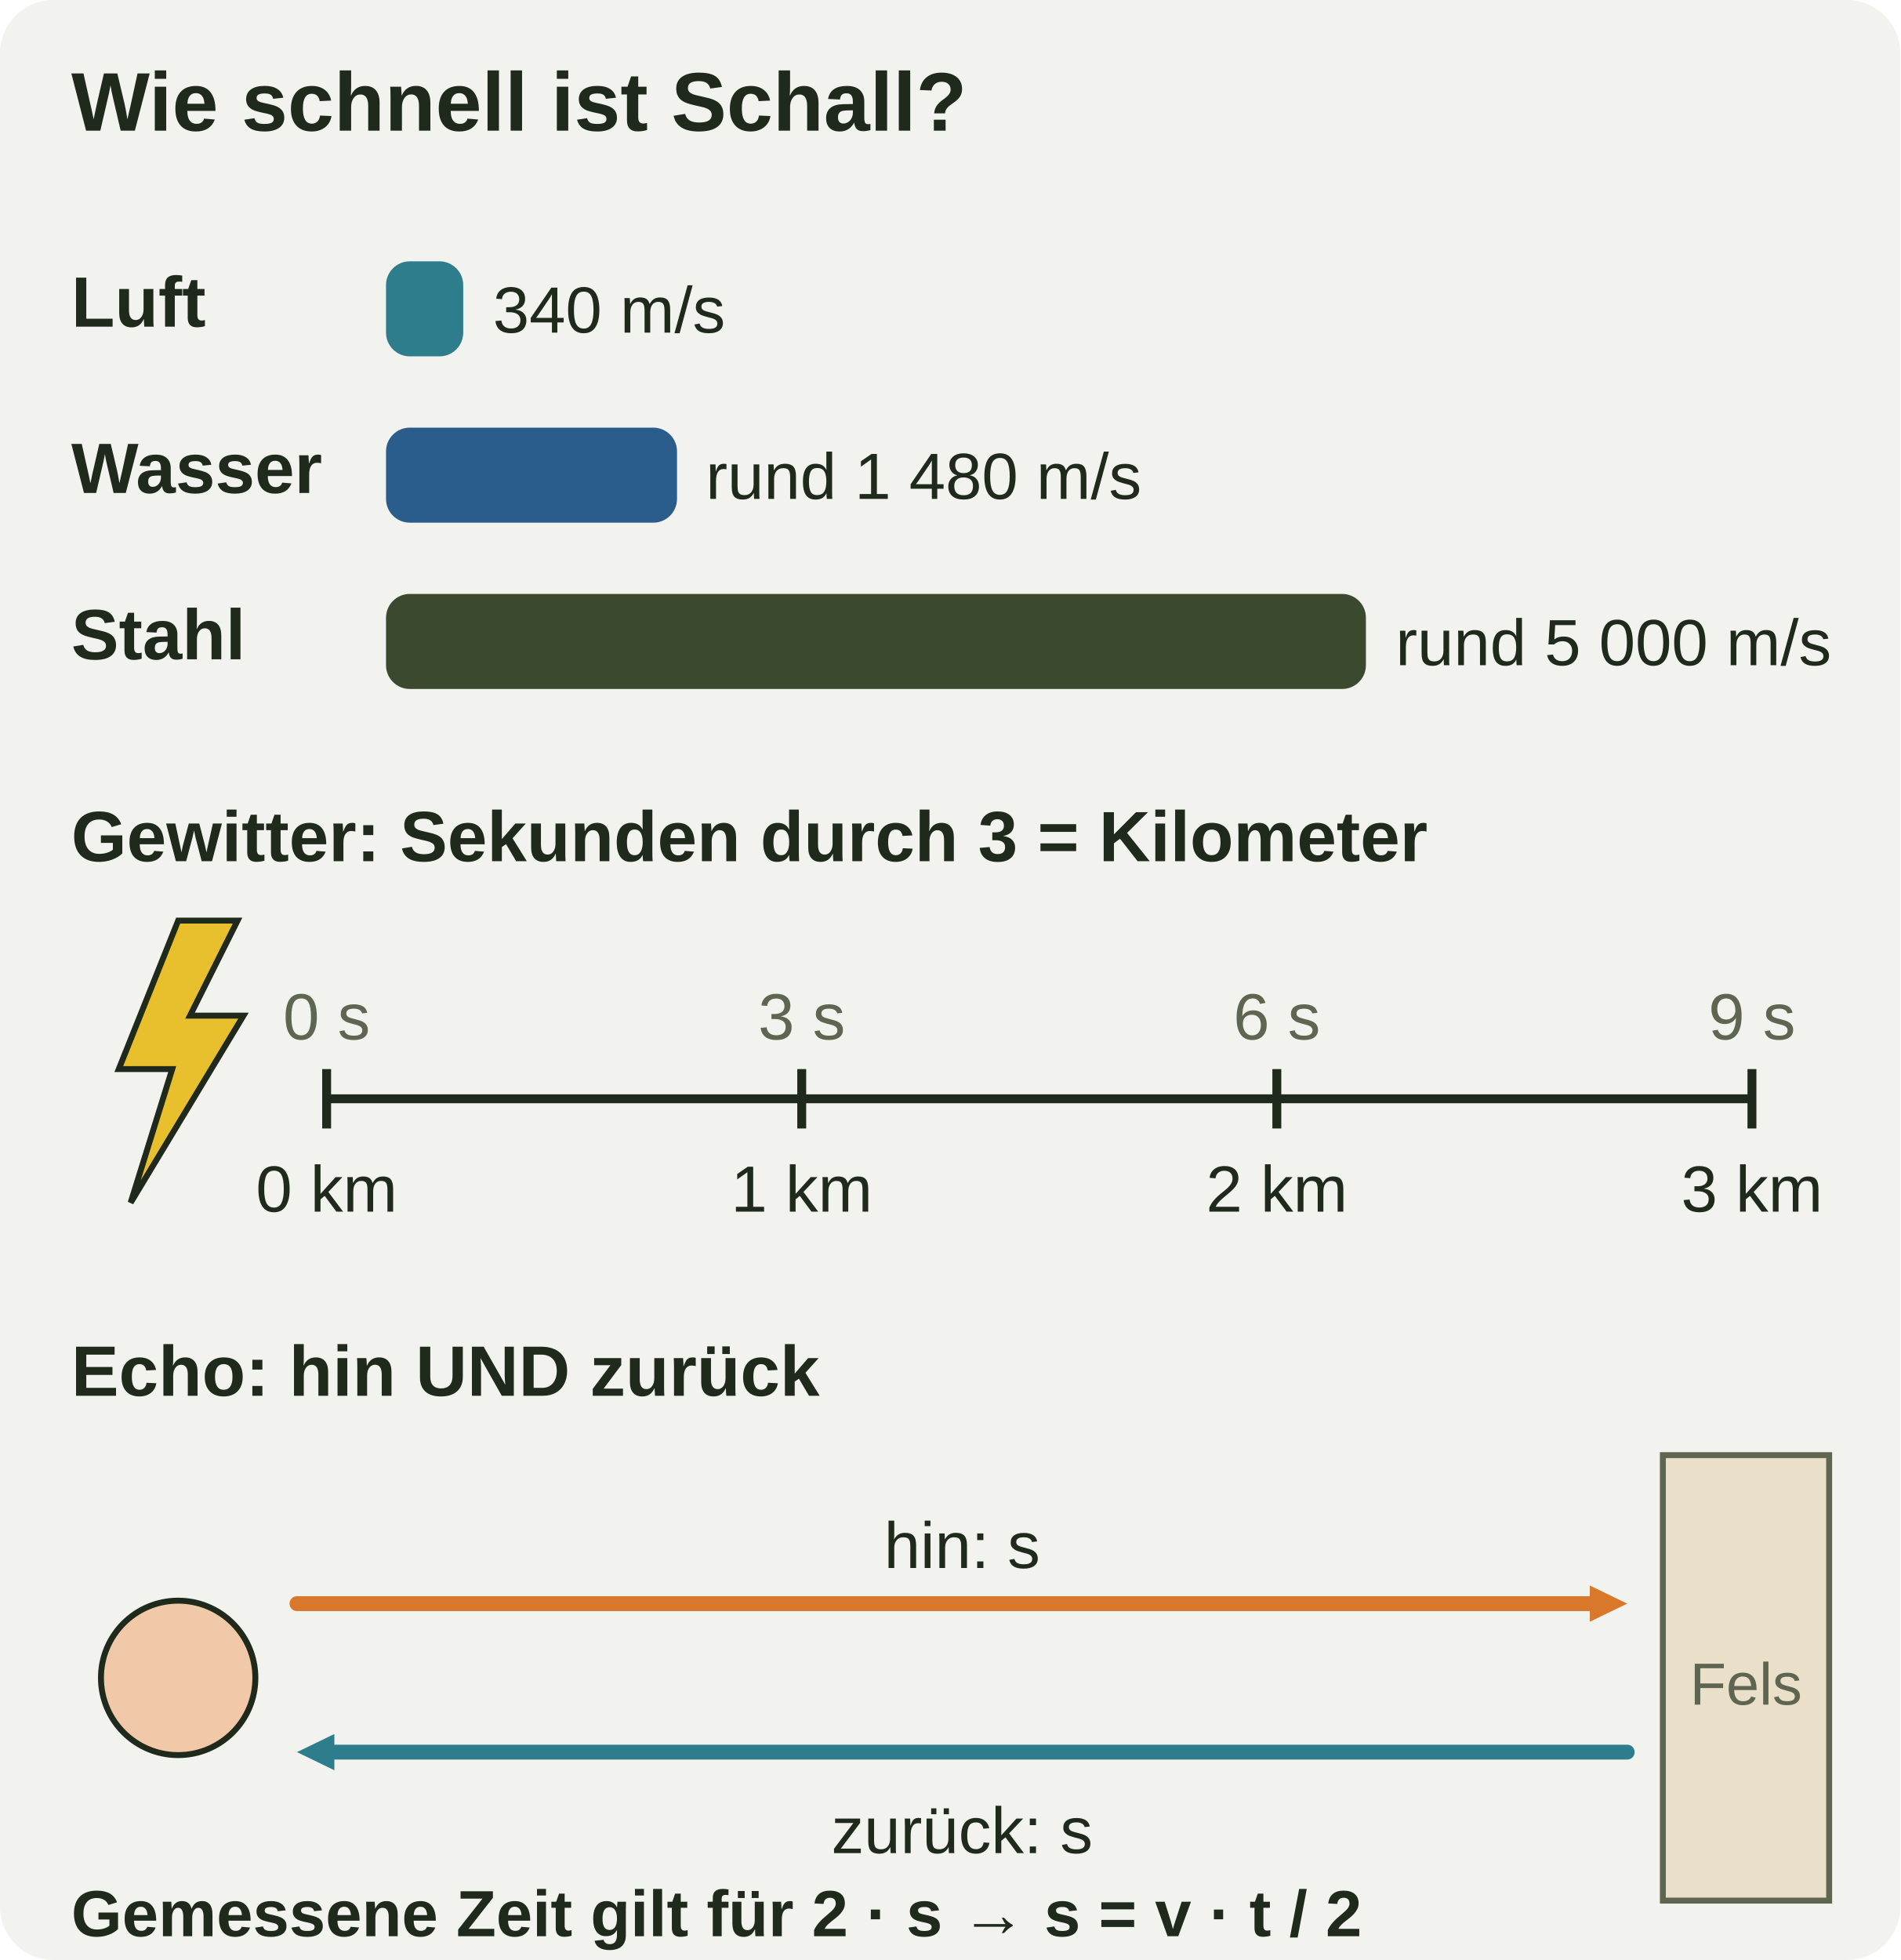
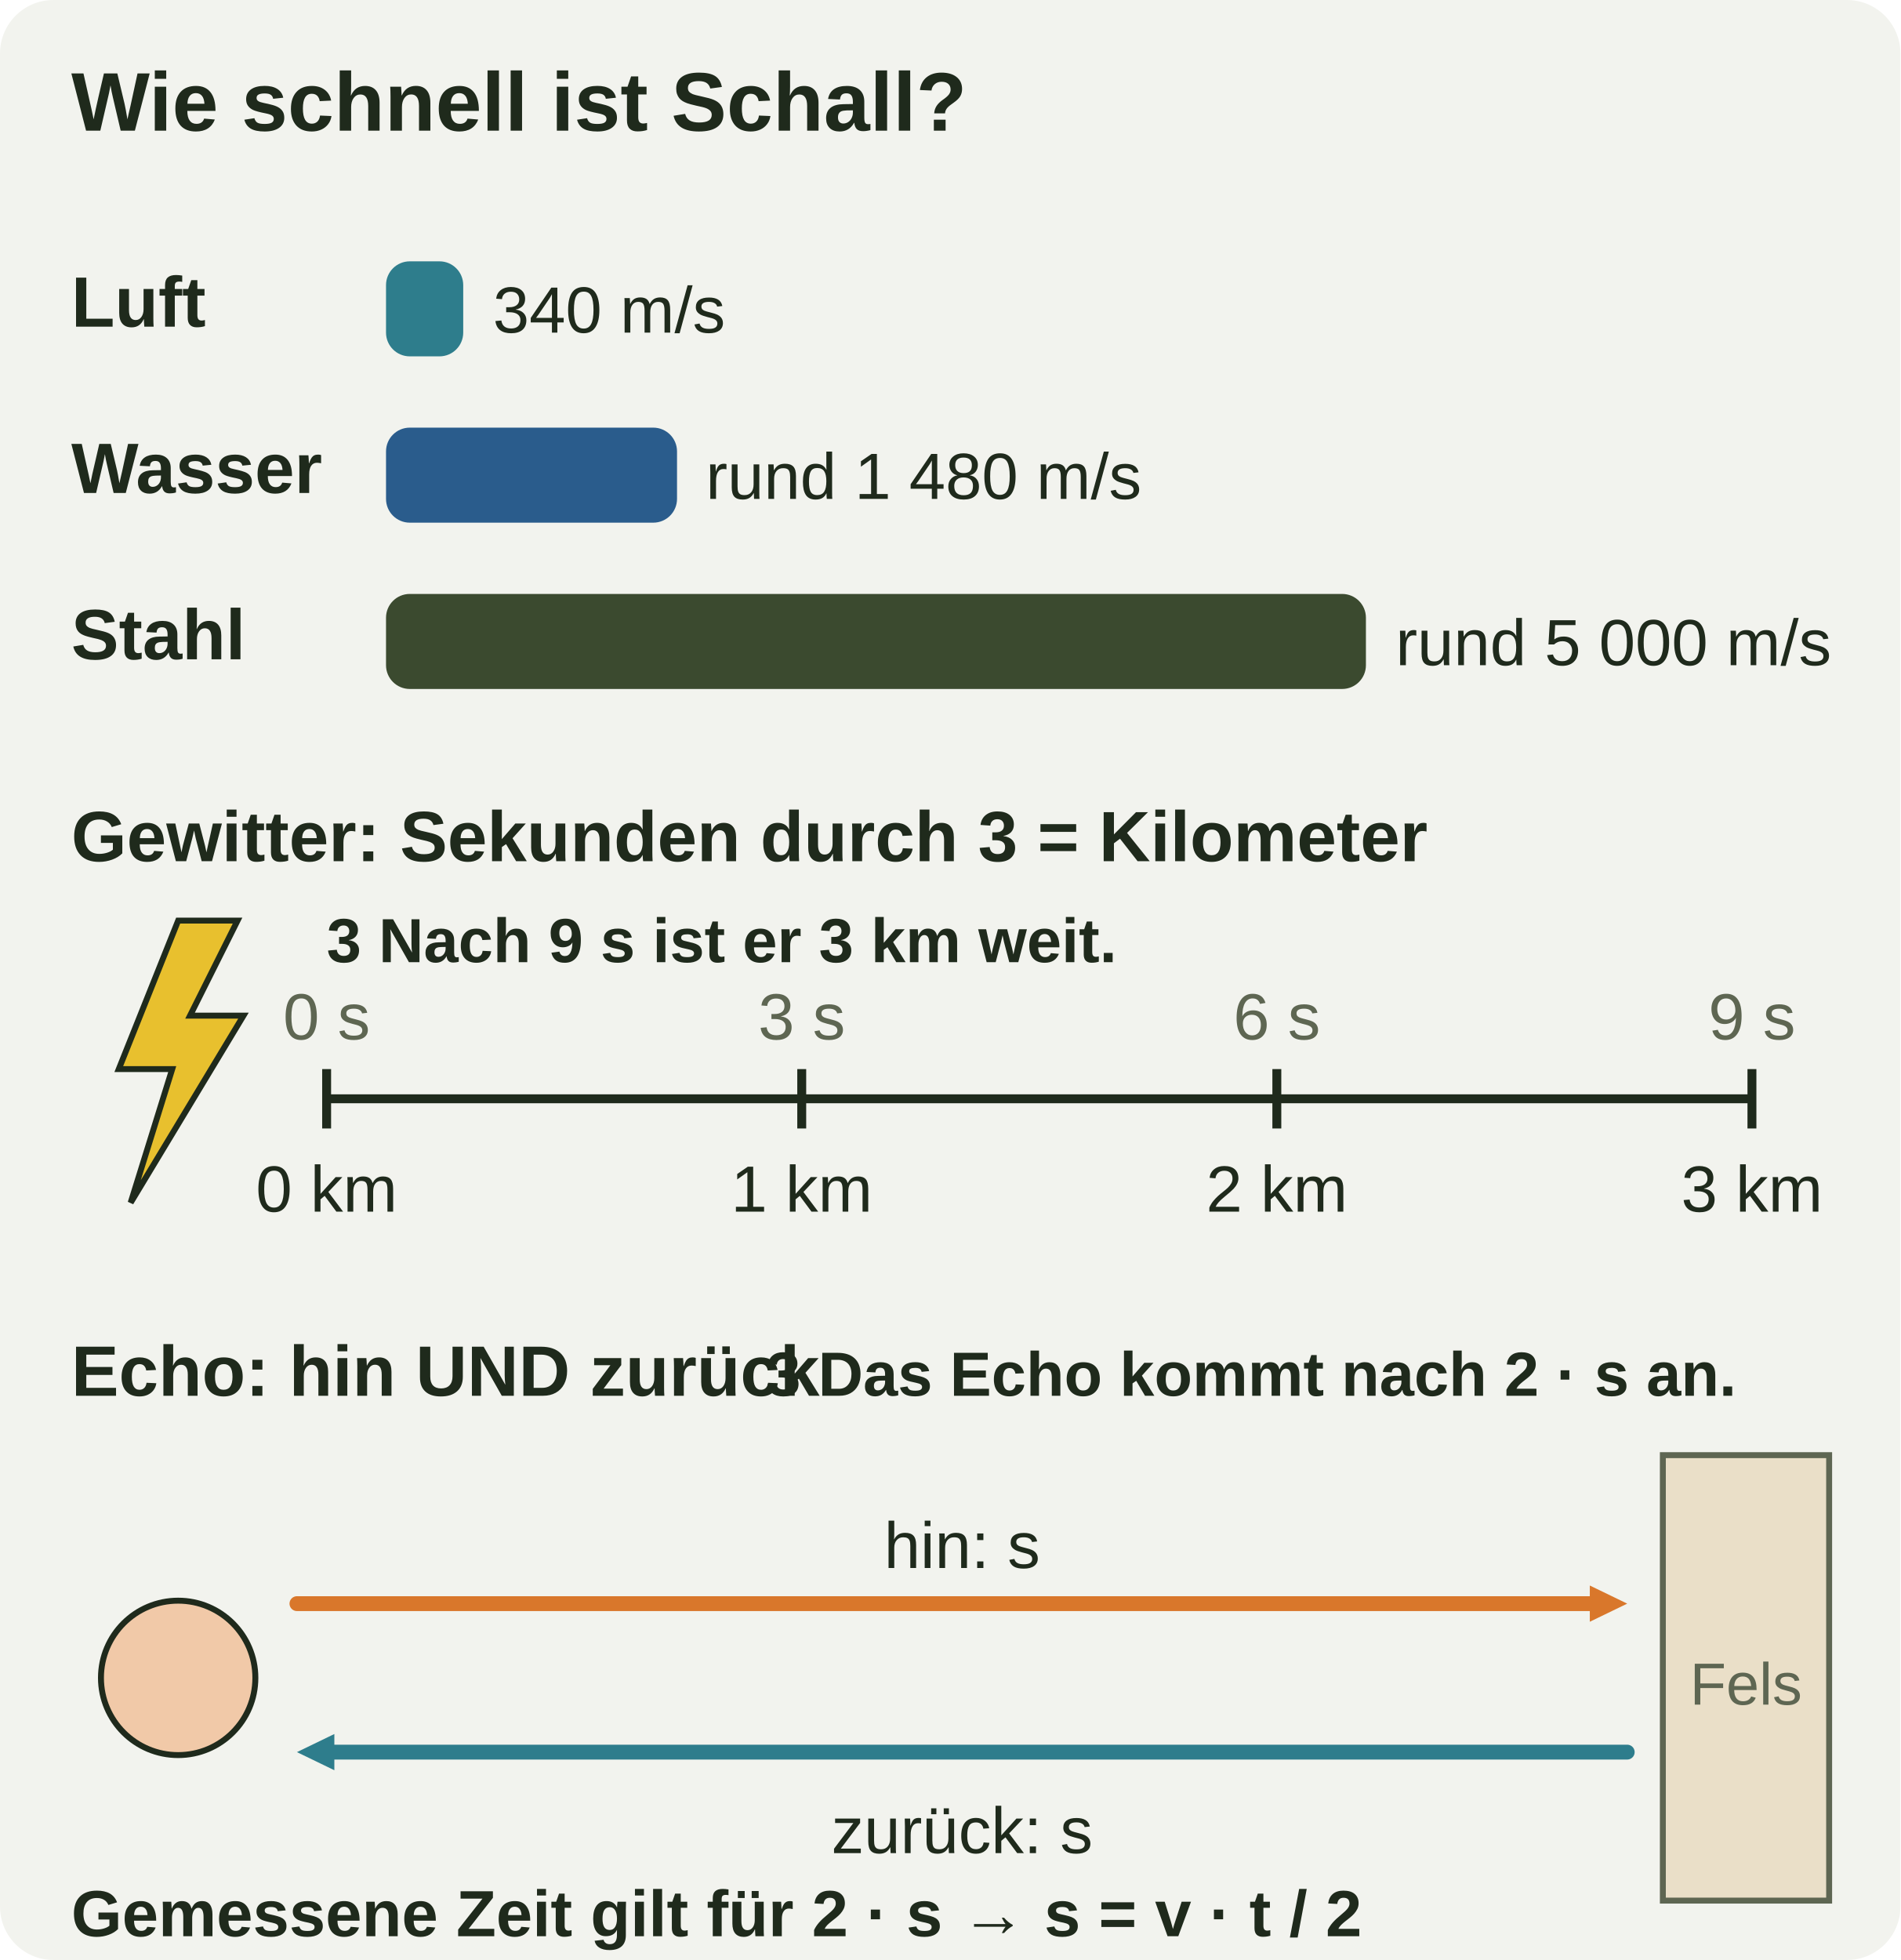
- <svg xmlns="http://www.w3.org/2000/svg" viewBox="0 0 640 660" width="640" height="660" role="img" aria-label="Schallgeschwindigkeit, Gewitterregel und Echo">
-   <style>text{font-family:'Source Sans 3','Carlito','Segoe UI',Arial,sans-serif;fill:#1F2A1C} .b{font-weight:700} .m{fill:#5E6652} </style>
+ <svg xmlns="http://www.w3.org/2000/svg" viewBox="0 0 640 660" width="640" height="660" role="img" aria-label="Animation: Der Donner läuft nach dem Blitz 3 km in 9 Sekunden; der Ruf läuft zum Fels und als Echo zurück">
+   <style>text{font-family:'Source Sans 3','Carlito','Segoe UI',Arial,sans-serif;fill:#1F2A1C} .b{font-weight:700} .m{fill:#5E6652} @media (prefers-reduced-motion: reduce){*{animation:none!important}}</style>
  <rect width="640" height="660" rx="18" fill="#F2F3EE" />
  <text x="24" y="44" font-size="28" text-anchor="start" class="b">Wie schnell ist Schall?</text>
  <text x="24" y="110" font-size="24" text-anchor="start" class="b">Luft</text>
  <rect x="130" y="88" width="26" height="32" rx="8" fill="#2E7D8C" />
  <text x="166" y="112" font-size="22" text-anchor="start">340 m/s</text>
  <text x="24" y="166" font-size="24" text-anchor="start" class="b">Wasser</text>
  <rect x="130" y="144" width="98" height="32" rx="8" fill="#2A5C8C" />
  <text x="237.68" y="168" font-size="22" text-anchor="start">rund 1 480 m/s</text>
  <text x="24" y="222" font-size="24" text-anchor="start" class="b">Stahl</text>
  <rect x="130" y="200" width="330" height="32" rx="8" fill="#3B4A2F" />
  <text x="470.0" y="224" font-size="22" text-anchor="start">rund 5 000 m/s</text>
  <text x="24" y="290" font-size="24" text-anchor="start" class="b">Gewitter: Sekunden durch 3 = Kilometer</text>
  <polygon points="60,310 40,360 58,360 44,405 82,342 64,342 80,310" fill="#E8C02E" stroke="#1F2A1C" stroke-width="2" />
  <line x1="110" y1="360" x2="110" y2="380" stroke="#1F2A1C" stroke-width="3" />
  <text x="110" y="408" font-size="22" text-anchor="middle">0 km</text>
-   <text x="110" y="350" font-size="22" text-anchor="middle" class="m">0 s</text>
  <line x1="270" y1="360" x2="270" y2="380" stroke="#1F2A1C" stroke-width="3" />
  <text x="270" y="408" font-size="22" text-anchor="middle">1 km</text>
-   <text x="270" y="350" font-size="22" text-anchor="middle" class="m">3 s</text>
  <line x1="430" y1="360" x2="430" y2="380" stroke="#1F2A1C" stroke-width="3" />
  <text x="430" y="408" font-size="22" text-anchor="middle">2 km</text>
-   <text x="430" y="350" font-size="22" text-anchor="middle" class="m">6 s</text>
  <line x1="590" y1="360" x2="590" y2="380" stroke="#1F2A1C" stroke-width="3" />
  <text x="590" y="408" font-size="22" text-anchor="middle">3 km</text>
-   <text x="590" y="350" font-size="22" text-anchor="middle" class="m">9 s</text>
  <line x1="110" y1="370" x2="590" y2="370" stroke="#1F2A1C" stroke-width="3" />
  <text x="24" y="470" font-size="24" text-anchor="start" class="b">Echo: hin UND zurück</text>
  <rect x="560" y="490" width="56" height="150" fill="#EADFC8" stroke="#5E6652" stroke-width="2" />
  <text x="588" y="574" font-size="20" text-anchor="middle" class="m">Fels</text>
  <circle cx="60" cy="565" r="26" fill="#F1C9A8" stroke="#1F2A1C" stroke-width="2" />
  <line x1="100.0" y1="540.0" x2="539.6" y2="540.0" stroke="#D9772B" stroke-width="5" stroke-linecap="round" />
  <polygon points="548.0,540.0 535.4,546.1 535.4,533.9" fill="#D9772B" />
  <line x1="548.0" y1="590.0" x2="108.4" y2="590.0" stroke="#2E7D8C" stroke-width="5" stroke-linecap="round" />
  <polygon points="100.0,590.0 112.6,583.9 112.6,596.1" fill="#2E7D8C" />
  <text x="324" y="528" font-size="22" text-anchor="middle" fill="#D9772B">hin: s</text>
  <text x="324" y="624" font-size="22" text-anchor="middle" fill="#2E7D8C">zurück: s</text>
  <text x="24" y="652" font-size="22" text-anchor="start" class="b">Gemessene Zeit gilt für 2 · s  →  s = v · t / 2</text>
+   <g>
+     <g opacity="0">
+       <circle cx="62" cy="356" r="62" fill="#FFF1A0" />
+       <animate attributeName="opacity" values="0;0;0.9;0;0;0;0" keyTimes="0.000;0.033;0.042;0.142;0.960;0.985;1.000" dur="12s" repeatCount="indefinite" />
+     </g>
+     <g opacity="1">
+       <text x="110" y="350" font-size="22" text-anchor="middle" class="m">0 s</text>
+       <animate attributeName="opacity" values="0;0;1;1;0;0" keyTimes="0.000;0.037;0.057;0.960;0.985;1.000" dur="12s" repeatCount="indefinite" />
+     </g>
+     <g opacity="1">
+       <text x="270" y="350" font-size="22" text-anchor="middle" class="m">3 s</text>
+       <animate attributeName="opacity" values="0;0;1;1;0;0" keyTimes="0.000;0.287;0.307;0.960;0.985;1.000" dur="12s" repeatCount="indefinite" />
+     </g>
+     <g opacity="1">
+       <text x="430" y="350" font-size="22" text-anchor="middle" class="m">6 s</text>
+       <animate attributeName="opacity" values="0;0;1;1;0;0" keyTimes="0.000;0.537;0.557;0.960;0.985;1.000" dur="12s" repeatCount="indefinite" />
+     </g>
+     <g opacity="1">
+       <text x="590" y="350" font-size="22" text-anchor="middle" class="m">9 s</text>
+       <animate attributeName="opacity" values="0;0;1;1;0;0" keyTimes="0.000;0.787;0.807;0.960;0.985;1.000" dur="12s" repeatCount="indefinite" />
+     </g>
+     <g opacity="0">
+       <g transform="translate(590.0 370)">
+         <circle r="9" fill="#D9772B" />
+         <path d="M17 -11 Q26 0 17 11" fill="none" stroke="#D9772B" stroke-width="3" stroke-linecap="round" />
+         <path d="M27 -17 Q40 0 27 17" fill="none" stroke="#D9772B" stroke-width="3" stroke-linecap="round" opacity=".55" />
+         <animateTransform attributeName="transform" type="translate" values="110.0 370;110.0 370;590.0 370;590.0 370;110.0 370;110.0 370" keyTimes="0.000;0.042;0.792;0.960;0.985;1.000" dur="12s" repeatCount="indefinite" />
+       </g>
+       <animate attributeName="opacity" values="0;0;1;1;0;0;0;0" keyTimes="0.000;0.042;0.052;0.772;0.812;0.960;0.985;1.000" dur="12s" repeatCount="indefinite" />
+     </g>
+     <g opacity="0">
+       <text x="110" y="324" font-size="21" text-anchor="start" class="b" fill="#8C3B2E">1  Blitz: Das Licht ist sofort da.</text>
+       <animate attributeName="opacity" values="0;0;1;1;0;0;0;0" keyTimes="0.000;0.000;0.020;0.250;0.270;0.960;0.985;1.000" dur="12s" repeatCount="indefinite" />
+     </g>
+     <g opacity="0">
+       <text x="110" y="324" font-size="21" text-anchor="start" class="b" fill="#8C3B2E">2  Der Donner läuft los: 340 m/s.</text>
+       <animate attributeName="opacity" values="0;0;1;1;0;0;0;0" keyTimes="0.000;0.250;0.270;0.667;0.687;0.960;0.985;1.000" dur="12s" repeatCount="indefinite" />
+     </g>
+     <g opacity="1">
+       <text x="110" y="324" font-size="21" text-anchor="start" class="b" fill="#8C3B2E">3  Nach 9 s ist er 3 km weit.</text>
+       <animate attributeName="opacity" values="0;0;1;1;0;0" keyTimes="0.000;0.700;0.720;0.960;0.985;1.000" dur="12s" repeatCount="indefinite" />
+     </g>
+     <g opacity="0">
+       <g transform="translate(520 540)">
+         <circle r="10" fill="#D9772B" />
+         <path d="M18 -11 Q27 0 18 11" fill="none" stroke="#D9772B" stroke-width="3" stroke-linecap="round" />
+         <path d="M28 -17 Q41 0 28 17" fill="none" stroke="#D9772B" stroke-width="3" stroke-linecap="round" opacity=".55" />
+         <animateTransform attributeName="transform" type="translate" values="108 540;108 540;520 540;520 540;108 540;108 540" keyTimes="0.000;0.040;0.340;0.960;0.985;1.000" dur="12s" repeatCount="indefinite" />
+       </g>
+       <animate attributeName="opacity" values="0;0;1;1;0;0;0;0" keyTimes="0.000;0.040;0.050;0.340;0.355;0.960;0.985;1.000" dur="12s" repeatCount="indefinite" />
+     </g>
+     <g opacity="0">
+       <rect x="558" y="488" width="60" height="154" rx="4" fill="none" stroke="#D9772B" stroke-width="6" />
+       <animate attributeName="opacity" values="0;0;1;1;0;0;0;0" keyTimes="0.000;0.340;0.352;0.430;0.450;0.960;0.985;1.000" dur="12s" repeatCount="indefinite" />
+     </g>
+     <g opacity="0">
+       <g transform="translate(130 590)">
+         <g transform="scale(-1 1)">
+           <circle r="10" fill="#2E7D8C" />
+           <path d="M18 -11 Q27 0 18 11" fill="none" stroke="#2E7D8C" stroke-width="3" stroke-linecap="round" />
+           <path d="M28 -17 Q41 0 28 17" fill="none" stroke="#2E7D8C" stroke-width="3" stroke-linecap="round" opacity=".55" />
+         </g>
+         <animateTransform attributeName="transform" type="translate" values="540 590;540 590;130 590;130 590;540 590;540 590" keyTimes="0.000;0.400;0.700;0.960;0.985;1.000" dur="12s" repeatCount="indefinite" />
+       </g>
+       <animate attributeName="opacity" values="0;0;1;1;0;0;0;0" keyTimes="0.000;0.400;0.410;0.700;0.715;0.960;0.985;1.000" dur="12s" repeatCount="indefinite" />
+     </g>
+     <g opacity="0">
+       <circle cx="60" cy="565" r="36" fill="none" stroke="#2E7D8C" stroke-width="6" />
+       <animate attributeName="opacity" values="0;0;1;0;0;0;0" keyTimes="0.000;0.700;0.715;0.820;0.960;0.985;1.000" dur="12s" repeatCount="indefinite" />
+     </g>
+     <g opacity="0">
+       <text x="258" y="470" font-size="21" text-anchor="start" class="b" fill="#8C3B2E">1  Der Ruf läuft zum Fels.</text>
+       <animate attributeName="opacity" values="0;0;1;1;0;0;0;0" keyTimes="0.000;0.000;0.020;0.340;0.360;0.960;0.985;1.000" dur="12s" repeatCount="indefinite" />
+     </g>
+     <g opacity="0">
+       <text x="258" y="470" font-size="21" text-anchor="start" class="b" fill="#8C3B2E">2  Der Fels wirft ihn zurück.</text>
+       <animate attributeName="opacity" values="0;0;1;1;0;0;0;0" keyTimes="0.000;0.360;0.380;0.520;0.540;0.960;0.985;1.000" dur="12s" repeatCount="indefinite" />
+     </g>
+     <g opacity="1">
+       <text x="258" y="470" font-size="21" text-anchor="start" class="b" fill="#8C3B2E">3  Das Echo kommt nach 2 · s an.</text>
+       <animate attributeName="opacity" values="0;0;1;1;0;0" keyTimes="0.000;0.540;0.560;0.960;0.985;1.000" dur="12s" repeatCount="indefinite" />
+     </g>
+     <animate attributeName="opacity" values="1;1;0;0;1" keyTimes="0;0.920;0.96;0.985;1" dur="12s" repeatCount="indefinite" />
+   </g>
</svg>
